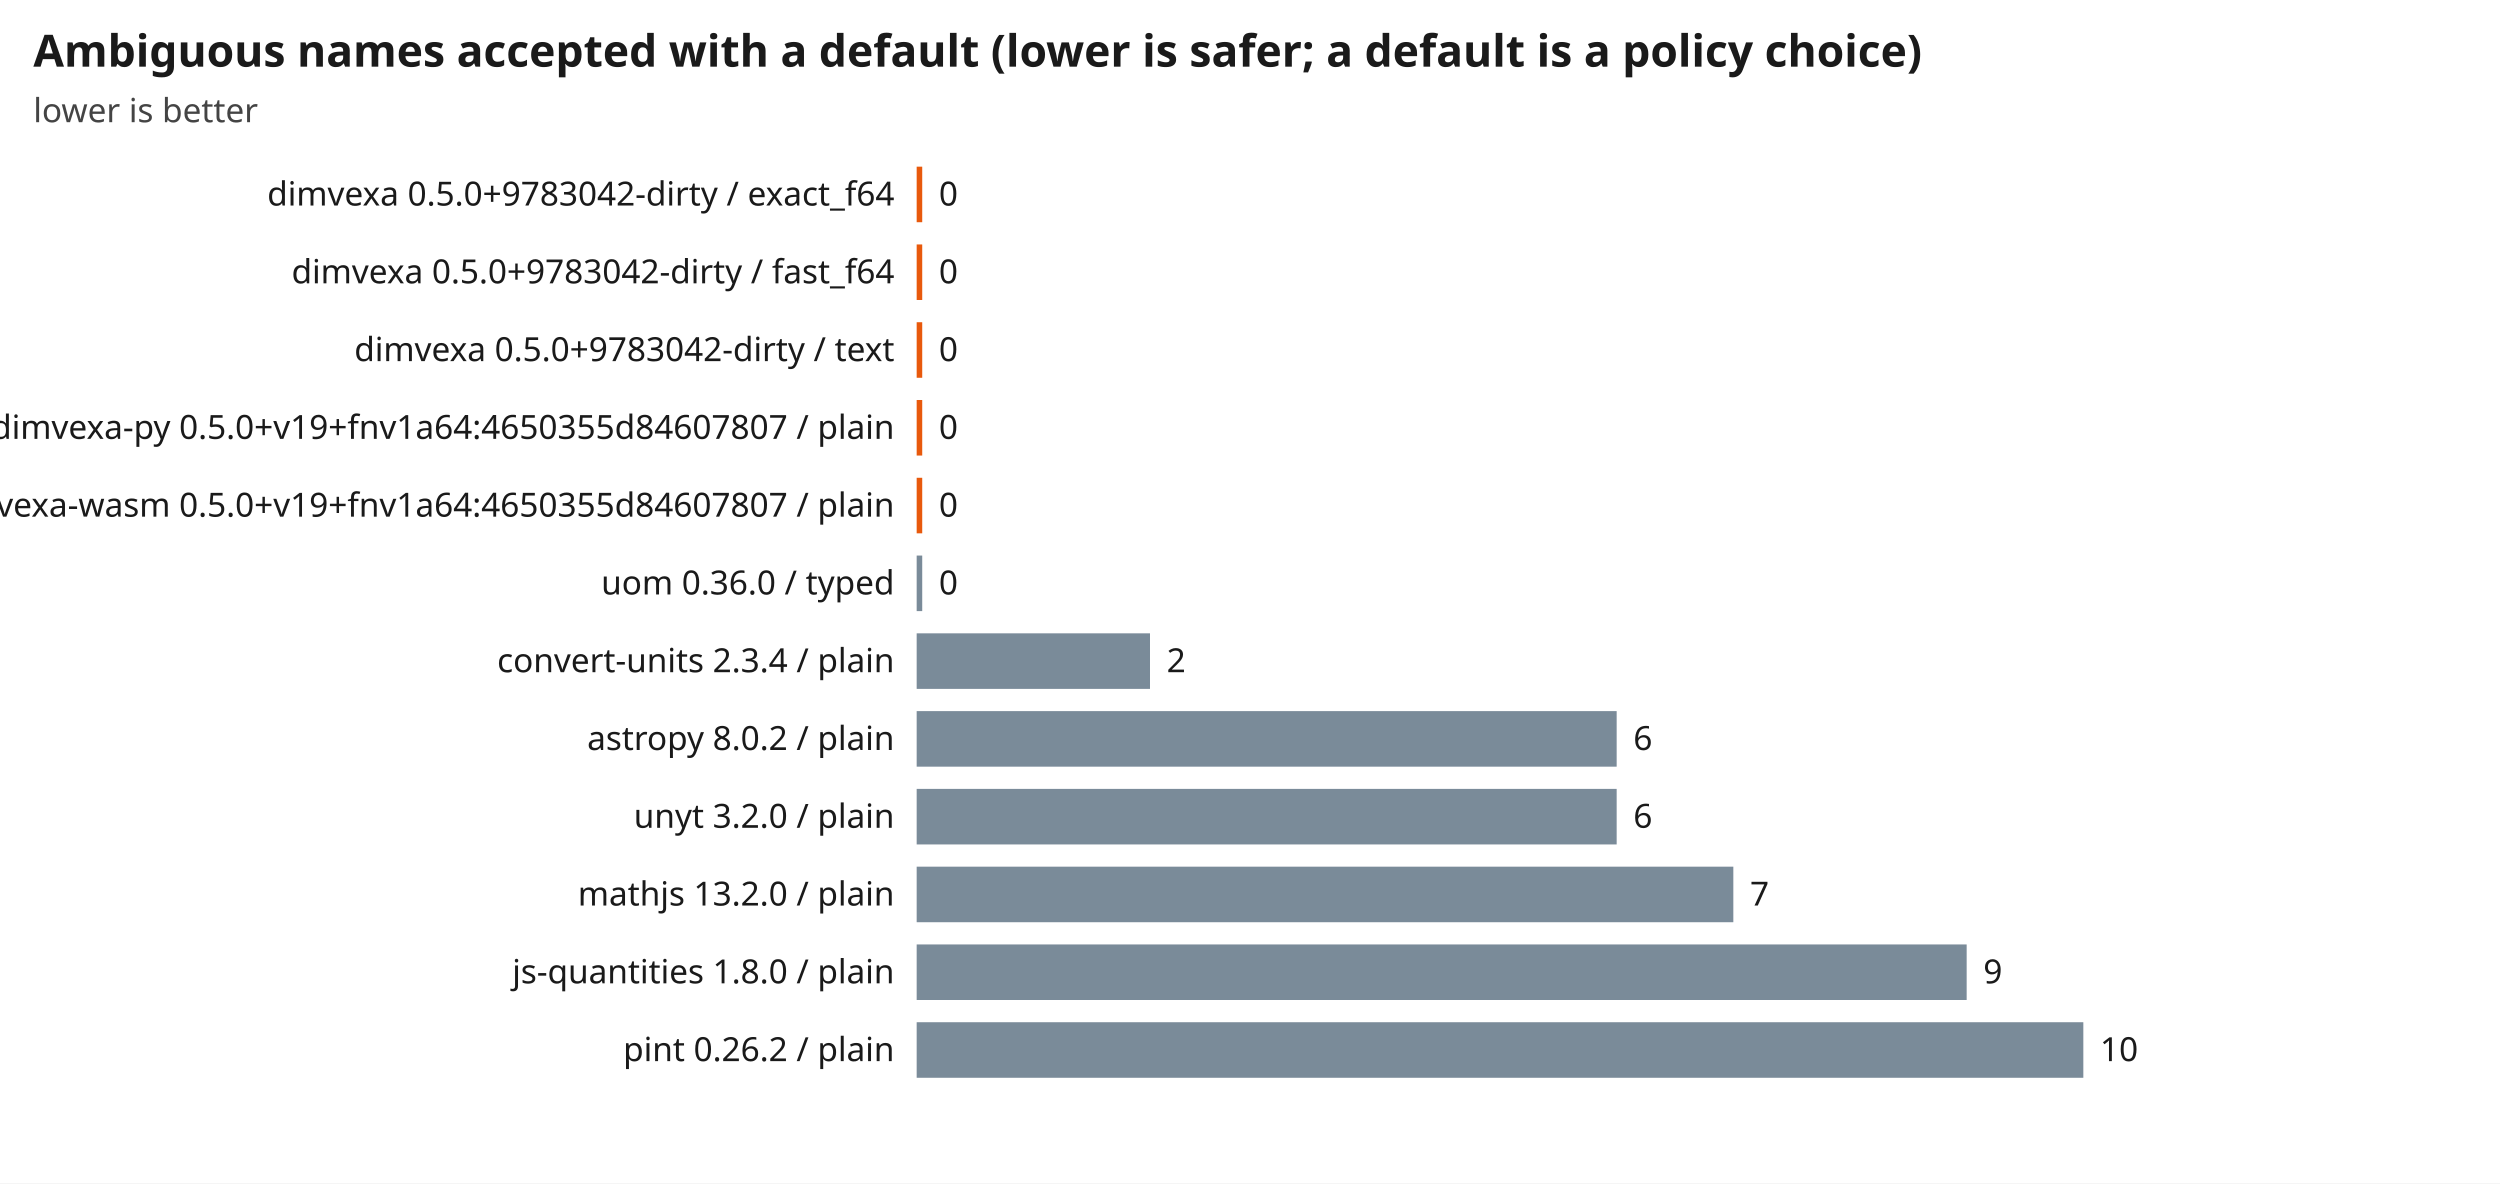
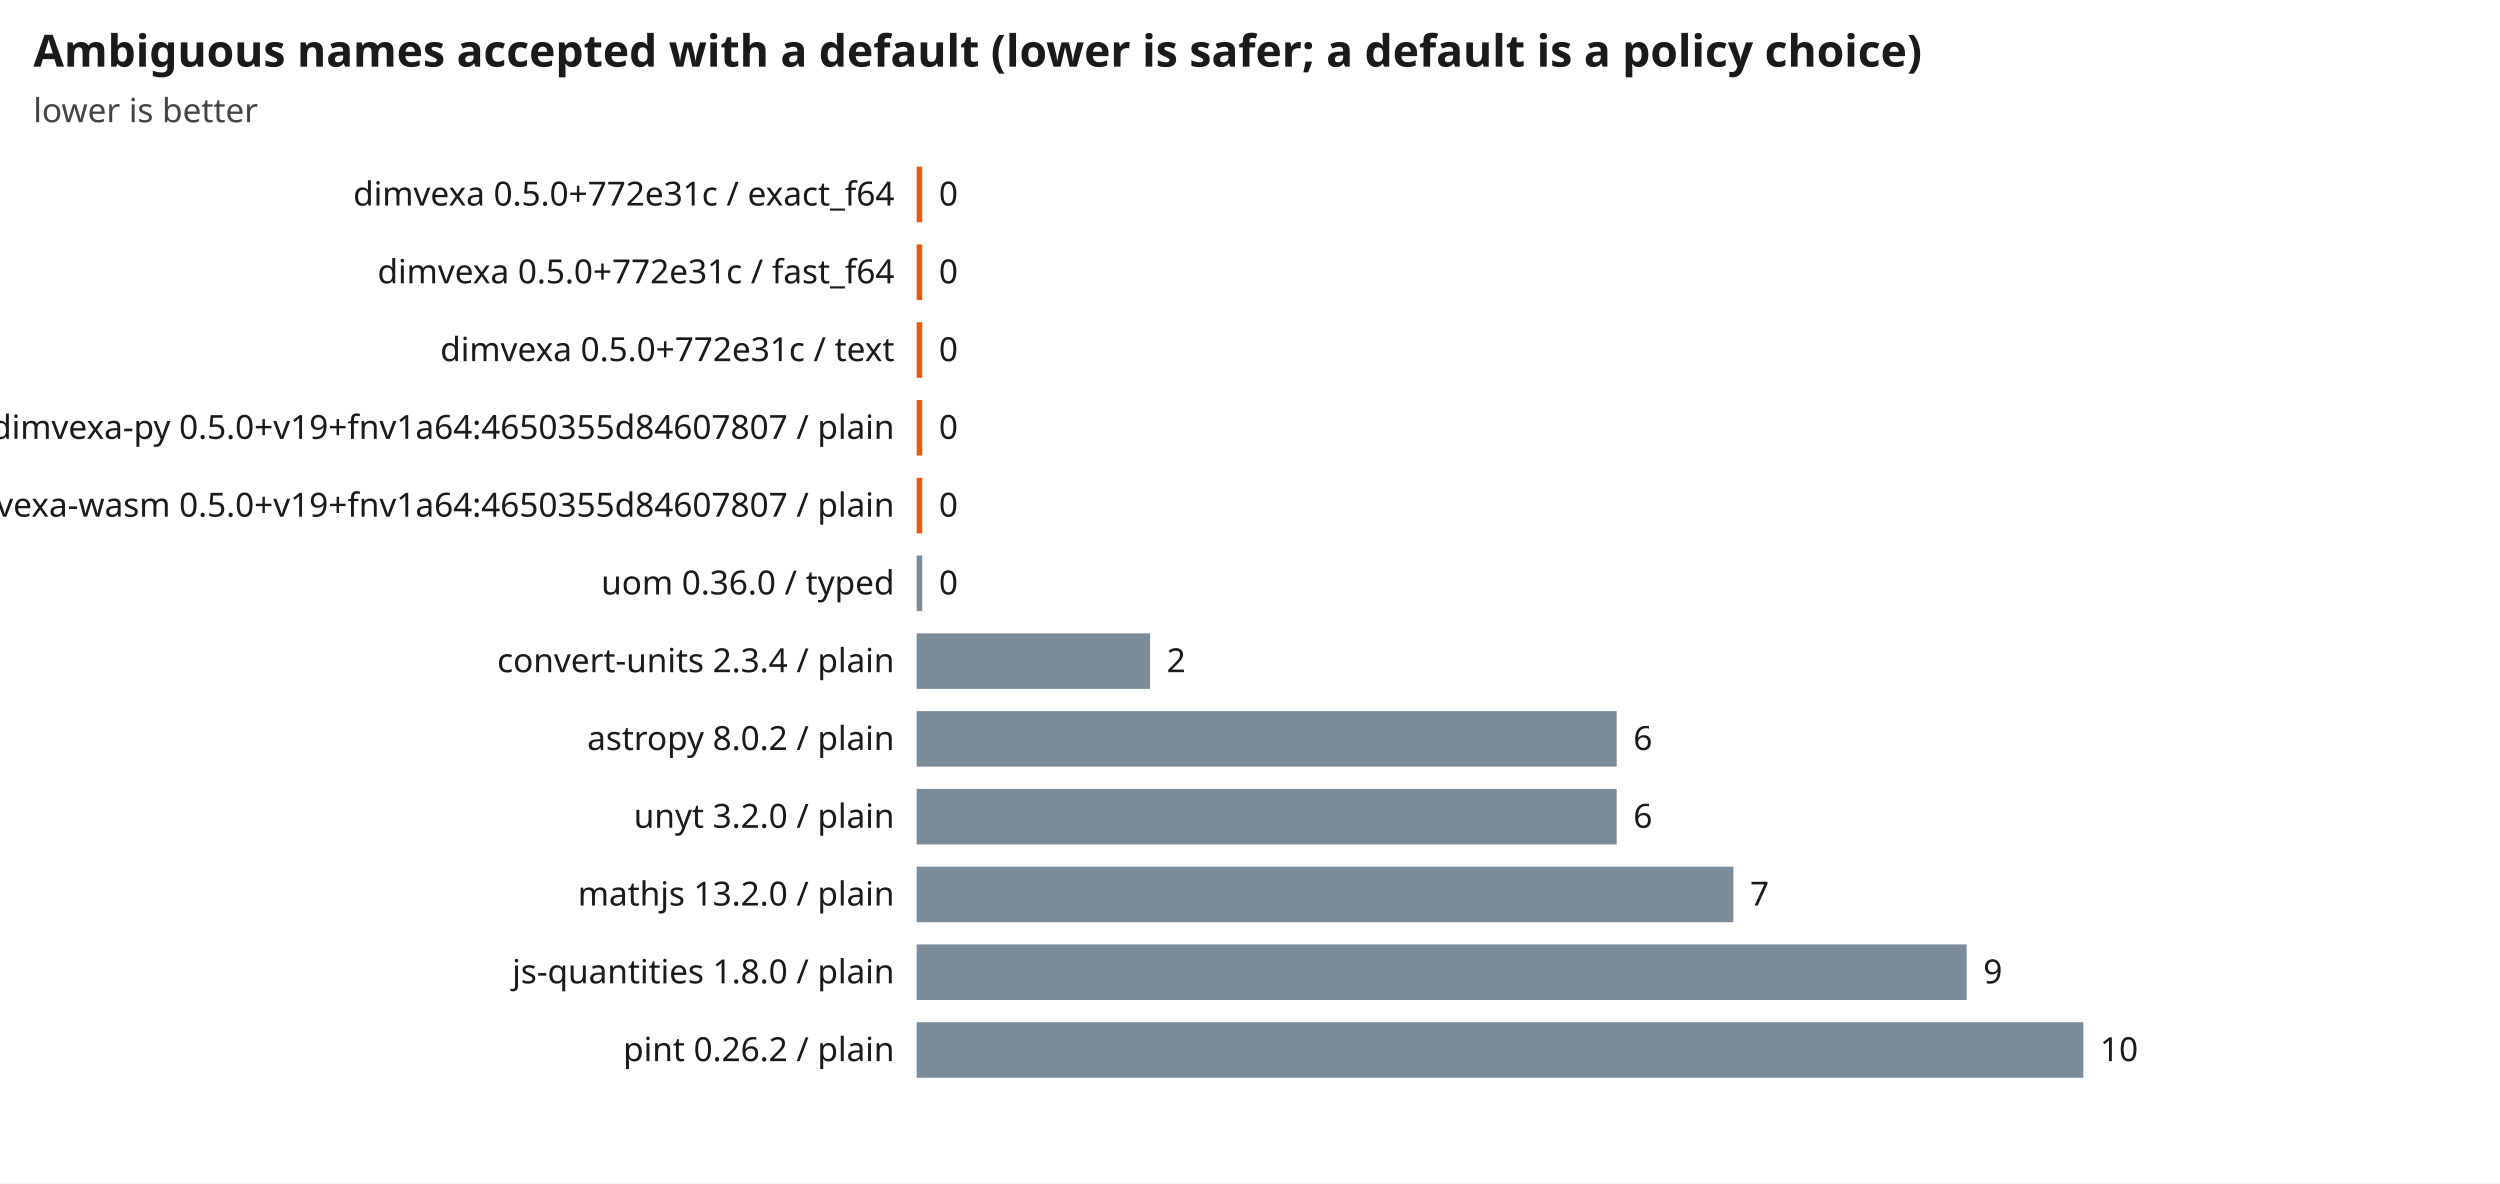
<svg xmlns="http://www.w3.org/2000/svg" width="900" height="426" viewBox="0 0 900 426" role="img" aria-label="Ambiguous names accepted with a default (lower is safer; a default is a policy choice)">
  <rect width="900" height="426" fill="#ffffff" />
  <text x="12" y="24" font-family="sans-serif" font-size="16" font-weight="bold" fill="#1a1a1a">Ambiguous names accepted with a default (lower is safer; a default is a policy choice)</text>
  <text x="12" y="44" font-family="sans-serif" font-size="12" fill="#444444">lower is better</text>
-   <text x="322" y="74" text-anchor="end" font-family="sans-serif" font-size="12" fill="#1a1a1a">dimvexa 0.5.0+9783042-dirty / exact_f64</text>
+   <text x="322" y="74" text-anchor="end" font-family="sans-serif" font-size="12" fill="#1a1a1a">dimvexa 0.5.0+772e31c / exact_f64</text>
  <rect x="330" y="60" width="2.0" height="20" fill="#e8590c" />
  <text x="338.0" y="74" font-family="sans-serif" font-size="12" fill="#1a1a1a">0 </text>
-   <text x="322" y="102" text-anchor="end" font-family="sans-serif" font-size="12" fill="#1a1a1a">dimvexa 0.5.0+9783042-dirty / fast_f64</text>
+   <text x="322" y="102" text-anchor="end" font-family="sans-serif" font-size="12" fill="#1a1a1a">dimvexa 0.5.0+772e31c / fast_f64</text>
  <rect x="330" y="88" width="2.0" height="20" fill="#e8590c" />
  <text x="338.0" y="102" font-family="sans-serif" font-size="12" fill="#1a1a1a">0 </text>
-   <text x="322" y="130" text-anchor="end" font-family="sans-serif" font-size="12" fill="#1a1a1a">dimvexa 0.5.0+9783042-dirty / text</text>
+   <text x="322" y="130" text-anchor="end" font-family="sans-serif" font-size="12" fill="#1a1a1a">dimvexa 0.5.0+772e31c / text</text>
  <rect x="330" y="116" width="2.0" height="20" fill="#e8590c" />
  <text x="338.0" y="130" font-family="sans-serif" font-size="12" fill="#1a1a1a">0 </text>
  <text x="322" y="158" text-anchor="end" font-family="sans-serif" font-size="12" fill="#1a1a1a">dimvexa-py 0.5.0+v19+fnv1a64:4650355d84607807 / plain</text>
  <rect x="330" y="144" width="2.0" height="20" fill="#e8590c" />
  <text x="338.0" y="158" font-family="sans-serif" font-size="12" fill="#1a1a1a">0 </text>
  <text x="322" y="186" text-anchor="end" font-family="sans-serif" font-size="12" fill="#1a1a1a">dimvexa-wasm 0.5.0+v19+fnv1a64:4650355d84607807 / plain</text>
  <rect x="330" y="172" width="2.0" height="20" fill="#e8590c" />
  <text x="338.0" y="186" font-family="sans-serif" font-size="12" fill="#1a1a1a">0 </text>
  <text x="322" y="214" text-anchor="end" font-family="sans-serif" font-size="12" fill="#1a1a1a">uom 0.36.0 / typed</text>
  <rect x="330" y="200" width="2.0" height="20" fill="#7a8b99" />
  <text x="338.0" y="214" font-family="sans-serif" font-size="12" fill="#1a1a1a">0 </text>
  <text x="322" y="242" text-anchor="end" font-family="sans-serif" font-size="12" fill="#1a1a1a">convert-units 2.3.4 / plain</text>
  <rect x="330" y="228" width="84.0" height="20" fill="#7a8b99" />
  <text x="420.0" y="242" font-family="sans-serif" font-size="12" fill="#1a1a1a">2 </text>
  <text x="322" y="270" text-anchor="end" font-family="sans-serif" font-size="12" fill="#1a1a1a">astropy 8.0.2 / plain</text>
  <rect x="330" y="256" width="252.0" height="20" fill="#7a8b99" />
  <text x="588.0" y="270" font-family="sans-serif" font-size="12" fill="#1a1a1a">6 </text>
  <text x="322" y="298" text-anchor="end" font-family="sans-serif" font-size="12" fill="#1a1a1a">unyt 3.2.0 / plain</text>
  <rect x="330" y="284" width="252.0" height="20" fill="#7a8b99" />
  <text x="588.0" y="298" font-family="sans-serif" font-size="12" fill="#1a1a1a">6 </text>
  <text x="322" y="326" text-anchor="end" font-family="sans-serif" font-size="12" fill="#1a1a1a">mathjs 13.2.0 / plain</text>
  <rect x="330" y="312" width="294.0" height="20" fill="#7a8b99" />
  <text x="630.0" y="326" font-family="sans-serif" font-size="12" fill="#1a1a1a">7 </text>
  <text x="322" y="354" text-anchor="end" font-family="sans-serif" font-size="12" fill="#1a1a1a">js-quantities 1.8.0 / plain</text>
  <rect x="330" y="340" width="378.0" height="20" fill="#7a8b99" />
  <text x="714.0" y="354" font-family="sans-serif" font-size="12" fill="#1a1a1a">9 </text>
  <text x="322" y="382" text-anchor="end" font-family="sans-serif" font-size="12" fill="#1a1a1a">pint 0.26.2 / plain</text>
  <rect x="330" y="368" width="420.0" height="20" fill="#7a8b99" />
  <text x="756.0" y="382" font-family="sans-serif" font-size="12" fill="#1a1a1a">10 </text>
</svg>
